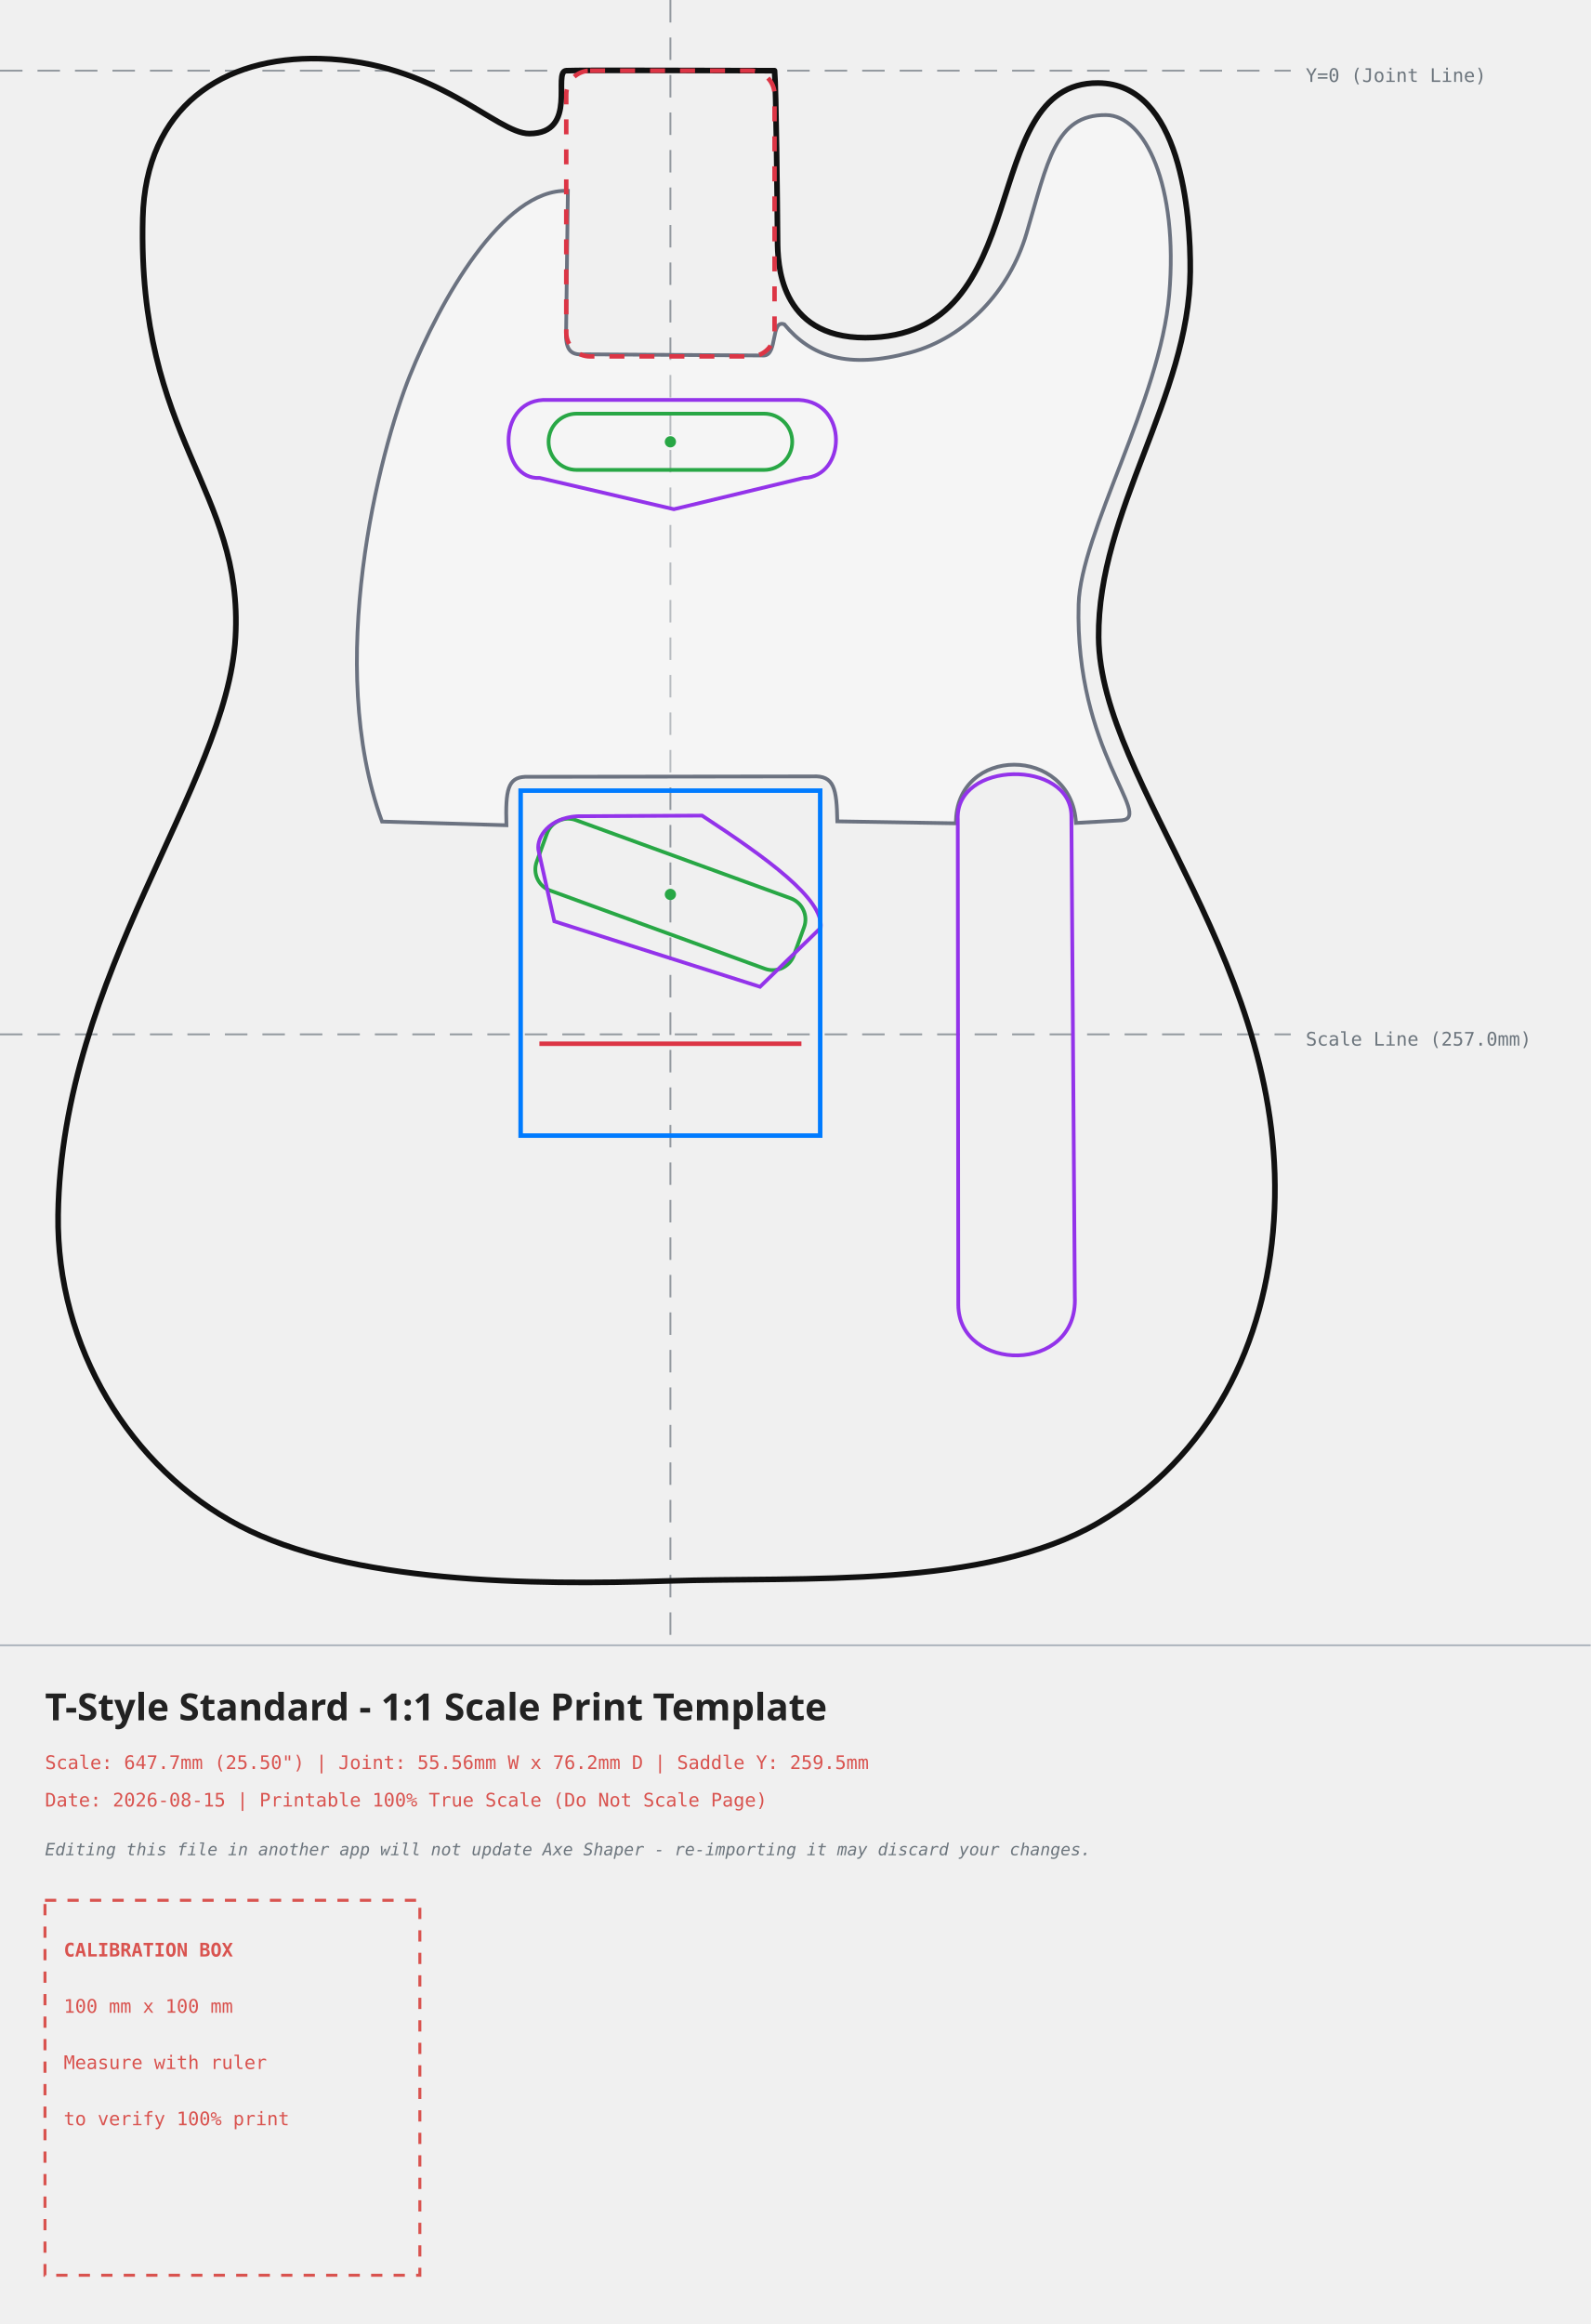
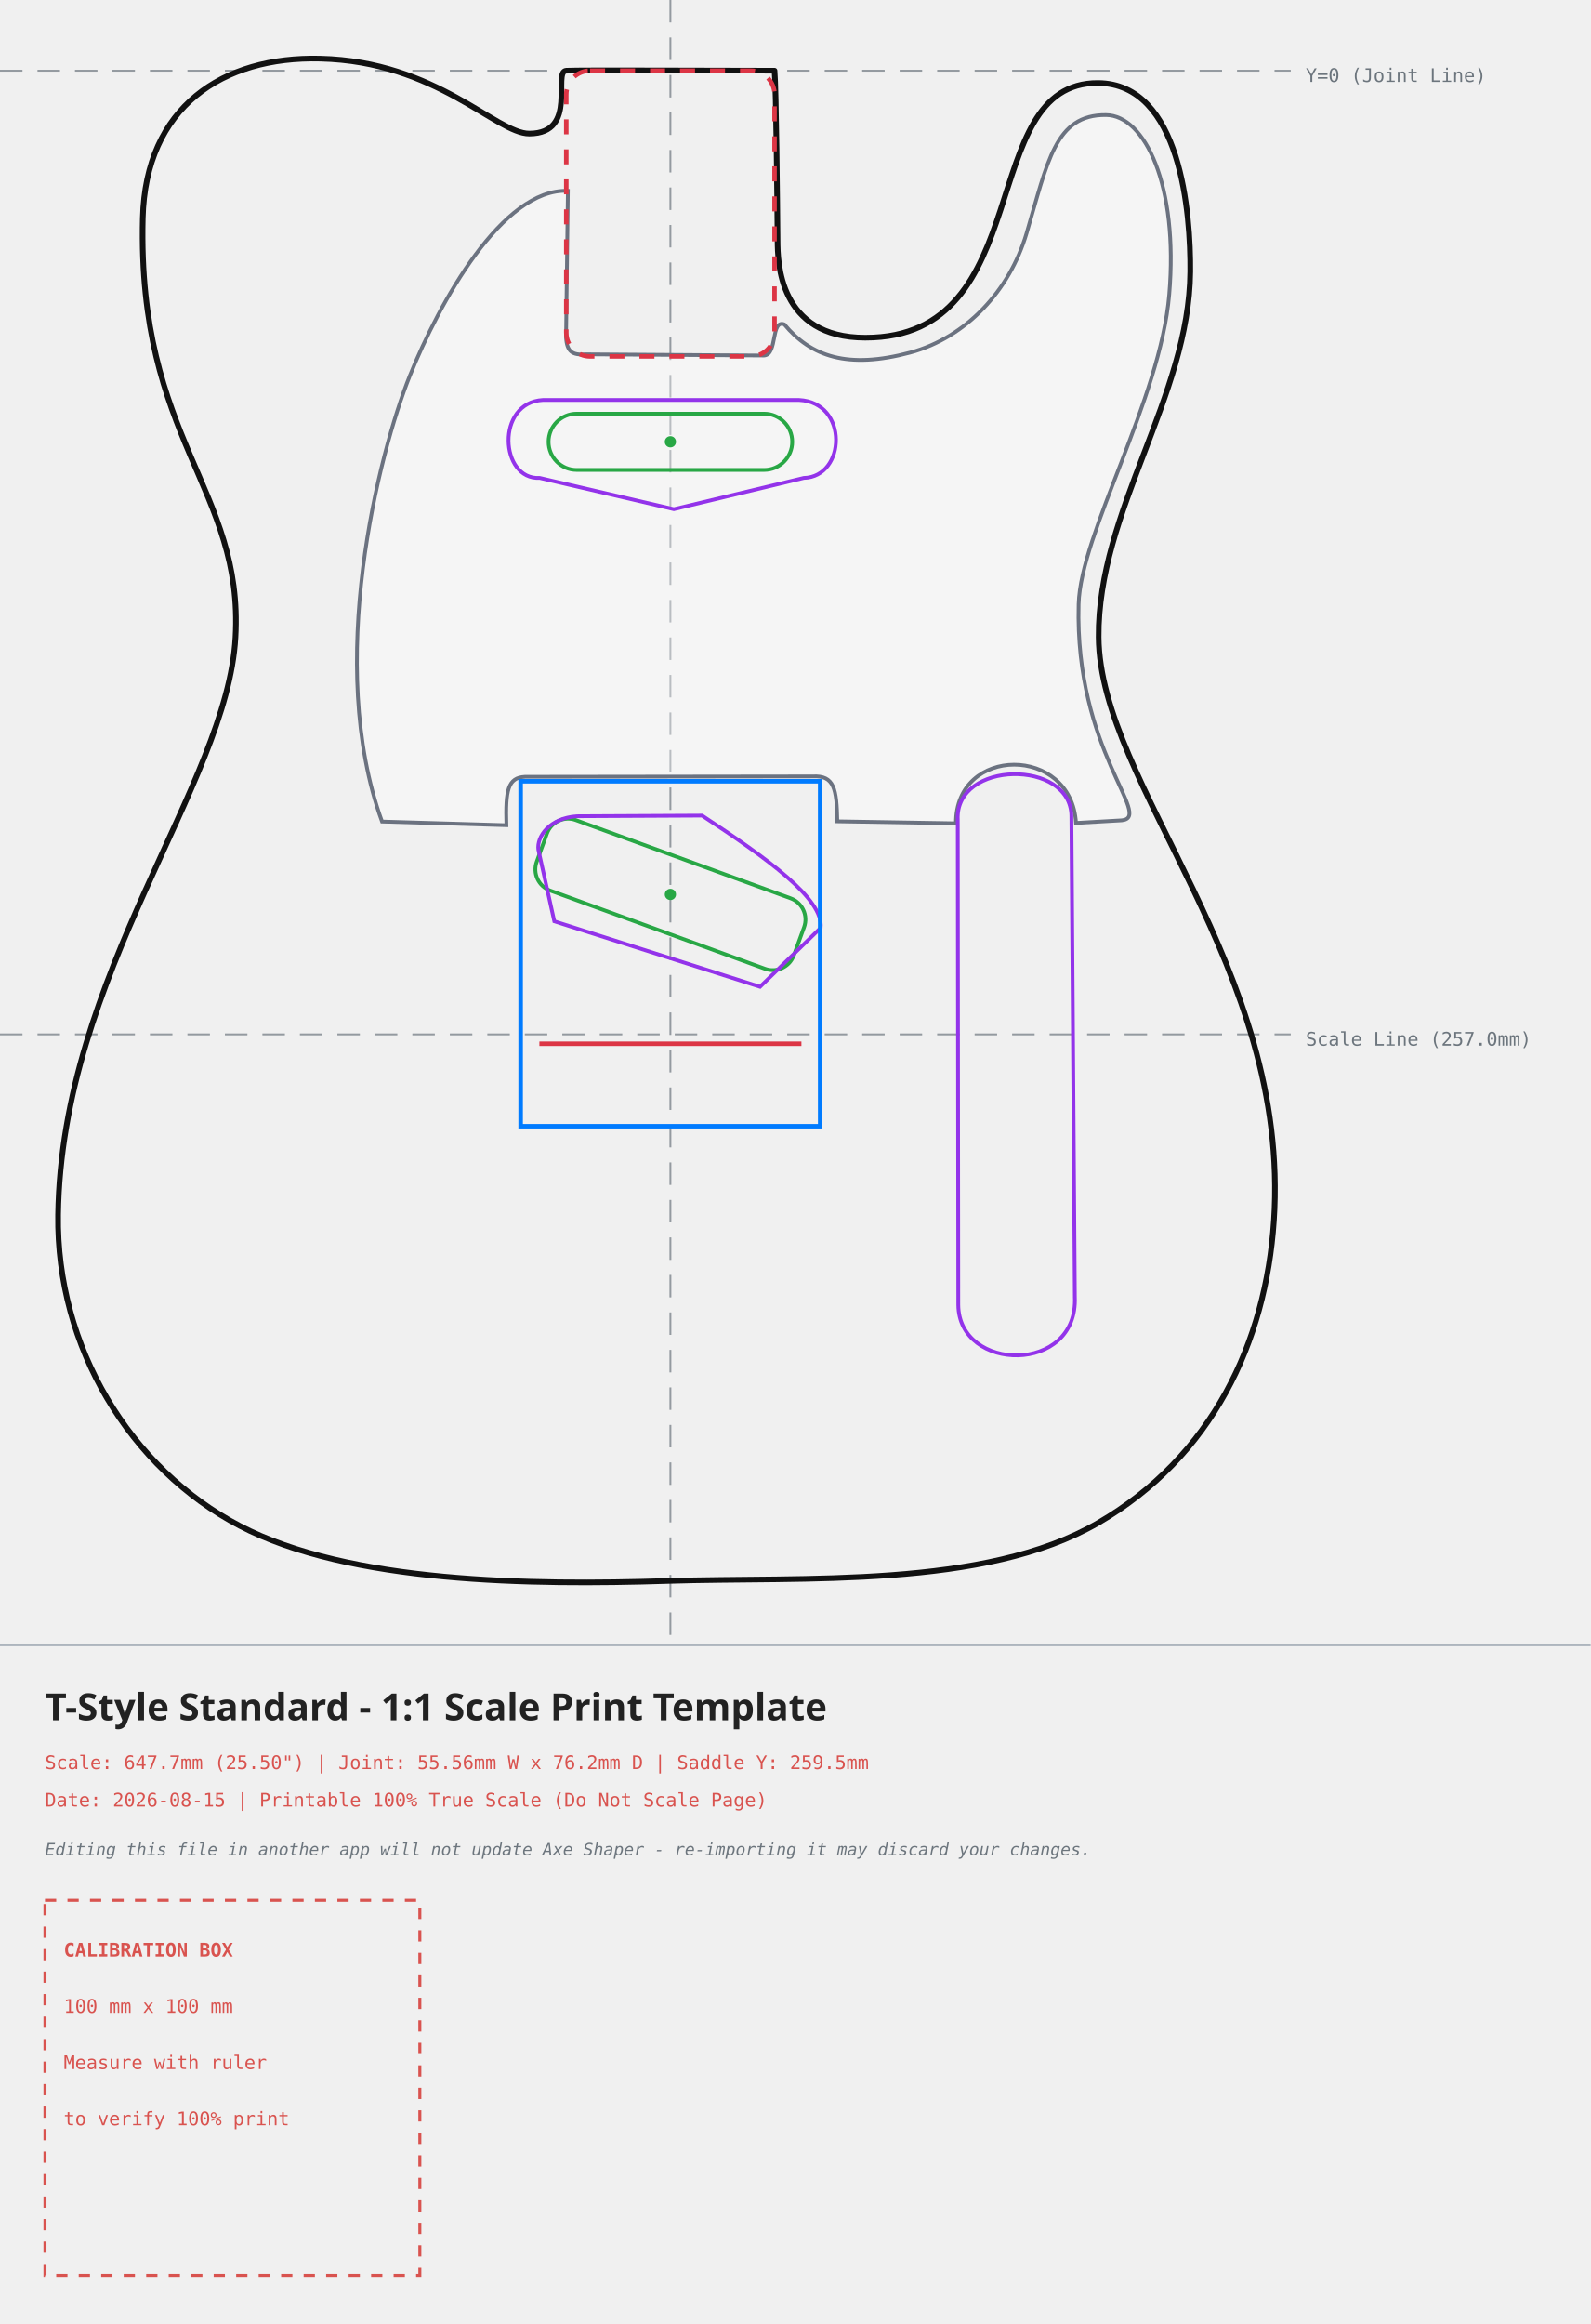
<svg xmlns="http://www.w3.org/2000/svg" width="424.33mm" height="619.78mm" viewBox="-178.84 -18.85 424.33 619.78">
  <style>
    .body-line { fill: none; stroke: #111111; stroke-width: 1.5; stroke-linecap: round; stroke-linejoin: round; }
    .neck-pocket { fill: none; stroke: #dc3545; stroke-width: 1.2; stroke-dasharray: 4,4; }
    .pickup-rout { fill: none; stroke: #28a745; stroke-width: 1.0; }
    .bridge-rout { fill: none; stroke: #007bff; stroke-width: 1.2; }
    .back-route { fill: none; stroke: #9333ea; stroke-width: 1.0; stroke-dasharray: 3,3; }
    .front-route { fill: none; stroke: #9333ea; stroke-width: 1.0; }
    .pickguard { fill: #ffffff; fill-opacity: 0.35; stroke: #6b7280; stroke-width: 1.0; }
    .center-axis { fill: none; stroke: #6c757d; stroke-width: 0.5; stroke-dasharray: 6,4; opacity: 0.7; }
    .calibration-box { fill: none; stroke: #d9534f; stroke-width: 0.8; stroke-dasharray: 3,3; }
    .band-rule { fill: none; stroke: #adb5bd; stroke-width: 0.5; }
    .text-label { font-family: monospace, sans-serif; font-size: 5px; fill: #d9534f; }
    .disclaimer-label { font-family: monospace, sans-serif; font-size: 4.5px; font-style: italic; fill: #6c757d; }
    .axis-label { font-family: monospace, sans-serif; font-size: 5px; fill: #6c757d; }
    .title-label { font-family: sans-serif; font-size: 10px; font-weight: bold; fill: #222222; }
  </style>
  <g>
    <line x1="0" y1="-18.85" x2="0" y2="419.93" class="center-axis" />
    <line x1="-178.84" y1="0" x2="165.49" y2="0" class="center-axis" />
    <text x="169.49" y="3" class="axis-label">Y=0 (Joint Line)</text>
    <line x1="-178.84" y1="257.00" x2="165.49" y2="257.00" class="center-axis" stroke="#007bff" />
    <text x="169.49" y="260.00" class="axis-label" fill="#007bff">Scale Line (257.0mm)</text>
    <path d="M -27.78 0.00 C -31.55 0.20, -24.43 16.72, -37.62 16.78 C -46.49 16.82, -62.33 -2.46, -93.41 -3.21 C -119.40 -3.85, -140.02 9.61, -140.75 39.32 C -142.21 98.46, -113.79 111.56, -116.03 151.16 C -118.26 190.76, -162.44 240.80, -163.34 305.13 C -163.84 340.42, -144.11 372.76, -114.90 388.06 C -85.69 403.36, -37.24 403.95, -0.78 402.77 C 35.67 401.60, 83.73 404.93, 114.12 387.28 C 144.50 369.62, 158.83 339.20, 160.99 306.70 C 165.49 238.99, 114.57 190.56, 114.24 151.08 C 113.96 117.44, 138.40 87.09, 138.68 53.58 C 138.81 38.18, 136.22 3.43, 114.09 3.29 C 81.09 3.09, 98.37 71.20, 52.00 71.20 C 28.84 71.20, 28.63 50.93, 28.59 45.38 C 28.51 35.51, 28.22 4.61, 27.78 0.00 C 13.07 0.00, -24.01 -0.20, -27.78 0.00 Z" class="body-line" />
    <path d="M -22.55 75.64 C -22.55 75.64, 24.99 75.96, 24.99 75.96 C 28.66 75.75, 26.73 66.29, 30.38 67.64 C 37.47 76.20, 47.29 79.67, 63.99 75.17 C 78.88 71.15, 90.48 58.65, 94.99 43.44 C 100.68 24.25, 102.60 11.69, 116.21 11.83 C 126.54 11.93, 135.56 30.54, 133.07 59.71 C 130.67 87.93, 109.42 123.28, 108.90 142.30 C 107.84 181.39, 128.96 199.00, 120.43 199.92 C 120.43 199.92, 108.20 200.62, 108.20 200.62 C 106.99 179.87, 76.00 179.91, 76.18 200.72 C 76.18 200.72, 44.53 200.19, 44.53 200.19 C 44.36 191.50, 43.73 187.89, 37.94 188.21 C 37.94 188.21, -38.79 188.31, -38.79 188.31 C -43.36 188.54, -44.02 191.81, -43.75 201.23 C -43.75 201.23, -76.93 200.25, -76.93 200.25 C -92.20 158.38, -77.73 101.79, -69.51 81.35 C -61.61 61.71, -44.75 31.32, -27.35 32.05 C -27.35 32.05, -27.84 71.09, -27.84 71.09 C -27.63 74.97, -26.13 75.94, -22.55 75.64 Z" class="pickguard" style="fill:#ffffff" />
    <rect x="-27.78" y="0" width="55.56" height="76.2" rx="6.35" ry="6.35" class="neck-pocket" />
    <g transform="translate(0, 98.97114) rotate(0)">
      <rect x="-32.50" y="-7.50" width="65" height="15" rx="7.5" ry="7.5" class="pickup-rout" />
      <circle cx="0" cy="0" r="1.5" fill="#28a745" />
    </g>
    <g transform="translate(0, 219.6835) rotate(20)">
      <rect x="-36.50" y="-10.00" width="73" height="20" rx="6" ry="6" class="pickup-rout" />
      <circle cx="0" cy="0" r="1.5" fill="#28a745" />
    </g>
    <path d="M -34.01 87.81 C -34.01 87.81, 34.32 87.81, 34.32 87.81 C 47.66 88.49, 46.83 108.35, 35.57 108.61 C 35.57 108.61, 0.92 116.95, 0.92 116.95 C 0.92 116.95, -34.84 108.61, -34.84 108.61 C -45.54 109.18, -46.65 88.49, -34.01 87.81 Z" class="front-route" />
    <path d="M 76.66 199.74 C 75.90 183.90, 106.88 183.57, 106.97 198.81 C 106.97 198.81, 107.89 326.97, 107.89 326.97 C 108.84 347.76, 76.94 347.18, 76.80 329.13 C 76.80 329.13, 76.66 199.74, 76.66 199.74 Z" class="front-route" />
    <path d="M -35.23 207.73 C -35.66 204.32, -32.35 199.32, -24.92 198.83 C -24.92 198.83, 8.46 198.66, 8.46 198.66 C 25.76 210.03, 40.94 220.93, 40.09 228.59 C 40.09 228.59, 23.91 244.31, 23.91 244.31 C 23.91 244.31, -30.97 226.85, -30.97 226.85 C -30.97 226.85, -35.23 207.73, -35.23 207.73 Z" class="front-route" />
    <g transform="translate(0, 259.50)">
-       <rect x="-39.95" y="-67.50" width="79.908" height="92" class="bridge-rout" />
+       <rect x="-39.95" y="-70.00" width="79.908" height="92" class="bridge-rout" />
      <line x1="-34.95" y1="0" x2="34.95" y2="0" stroke="#dc3545" stroke-width="1.2" />
    </g>
  </g>
  <g>
    <line x1="-178.84" y1="419.93" x2="245.49" y2="419.93" class="band-rule" />
    <text x="-166.84" y="439.93" class="title-label">T-Style Standard - 1:1 Scale Print Template</text>
    <text x="-166.84" y="452.93" class="text-label">Scale: 647.7mm (25.50") | Joint: 55.56mm W x 76.2mm D | Saddle Y: 259.5mm</text>
    <text x="-166.84" y="462.93" class="text-label">Date: 2026-08-15 | Printable 100% True Scale (Do Not Scale Page)</text>
    <text x="-166.84" y="475.93" class="disclaimer-label">Editing this file in another app will not update Axe Shaper - re-importing it may discard your changes.</text>
    <g transform="translate(-166.84, 487.93)">
      <rect x="0" y="0" width="100" height="100" class="calibration-box" />
      <text x="5" y="15" class="text-label" font-weight="bold">CALIBRATION BOX</text>
      <text x="5" y="30" class="text-label">100 mm x 100 mm</text>
      <text x="5" y="45" class="text-label">Measure with ruler</text>
      <text x="5" y="60" class="text-label">to verify 100% print</text>
    </g>
  </g>
</svg>
